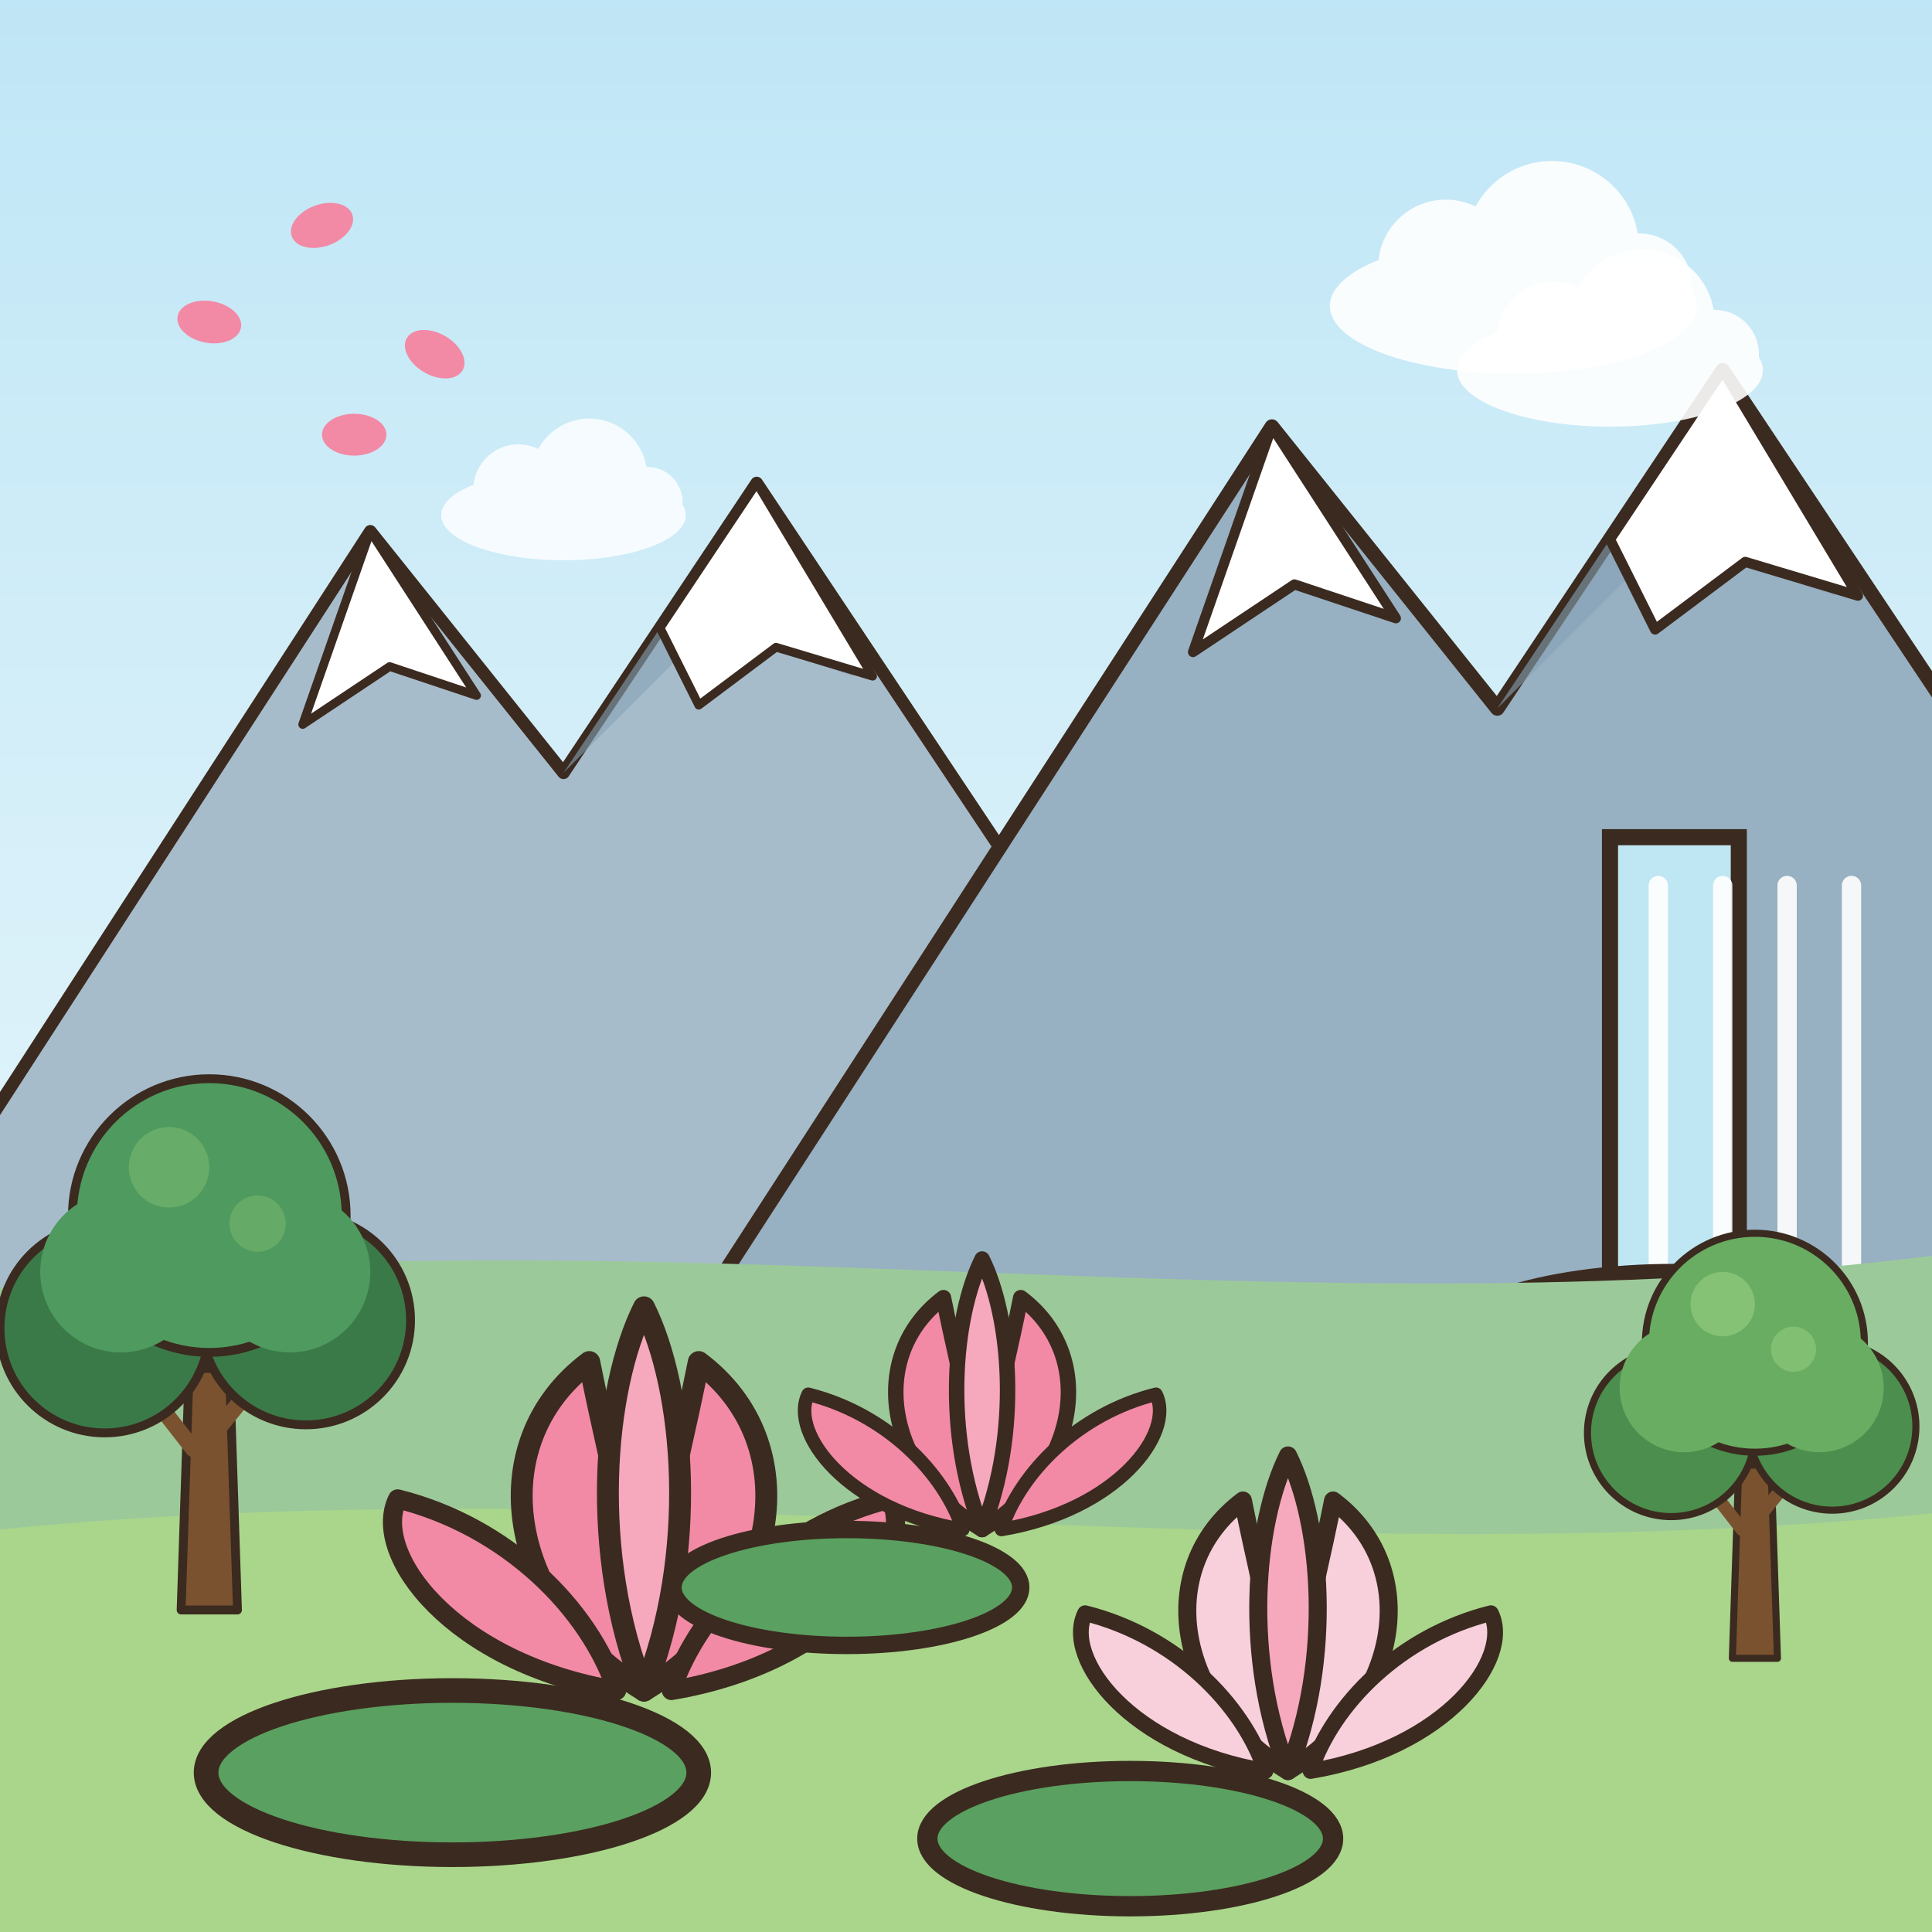
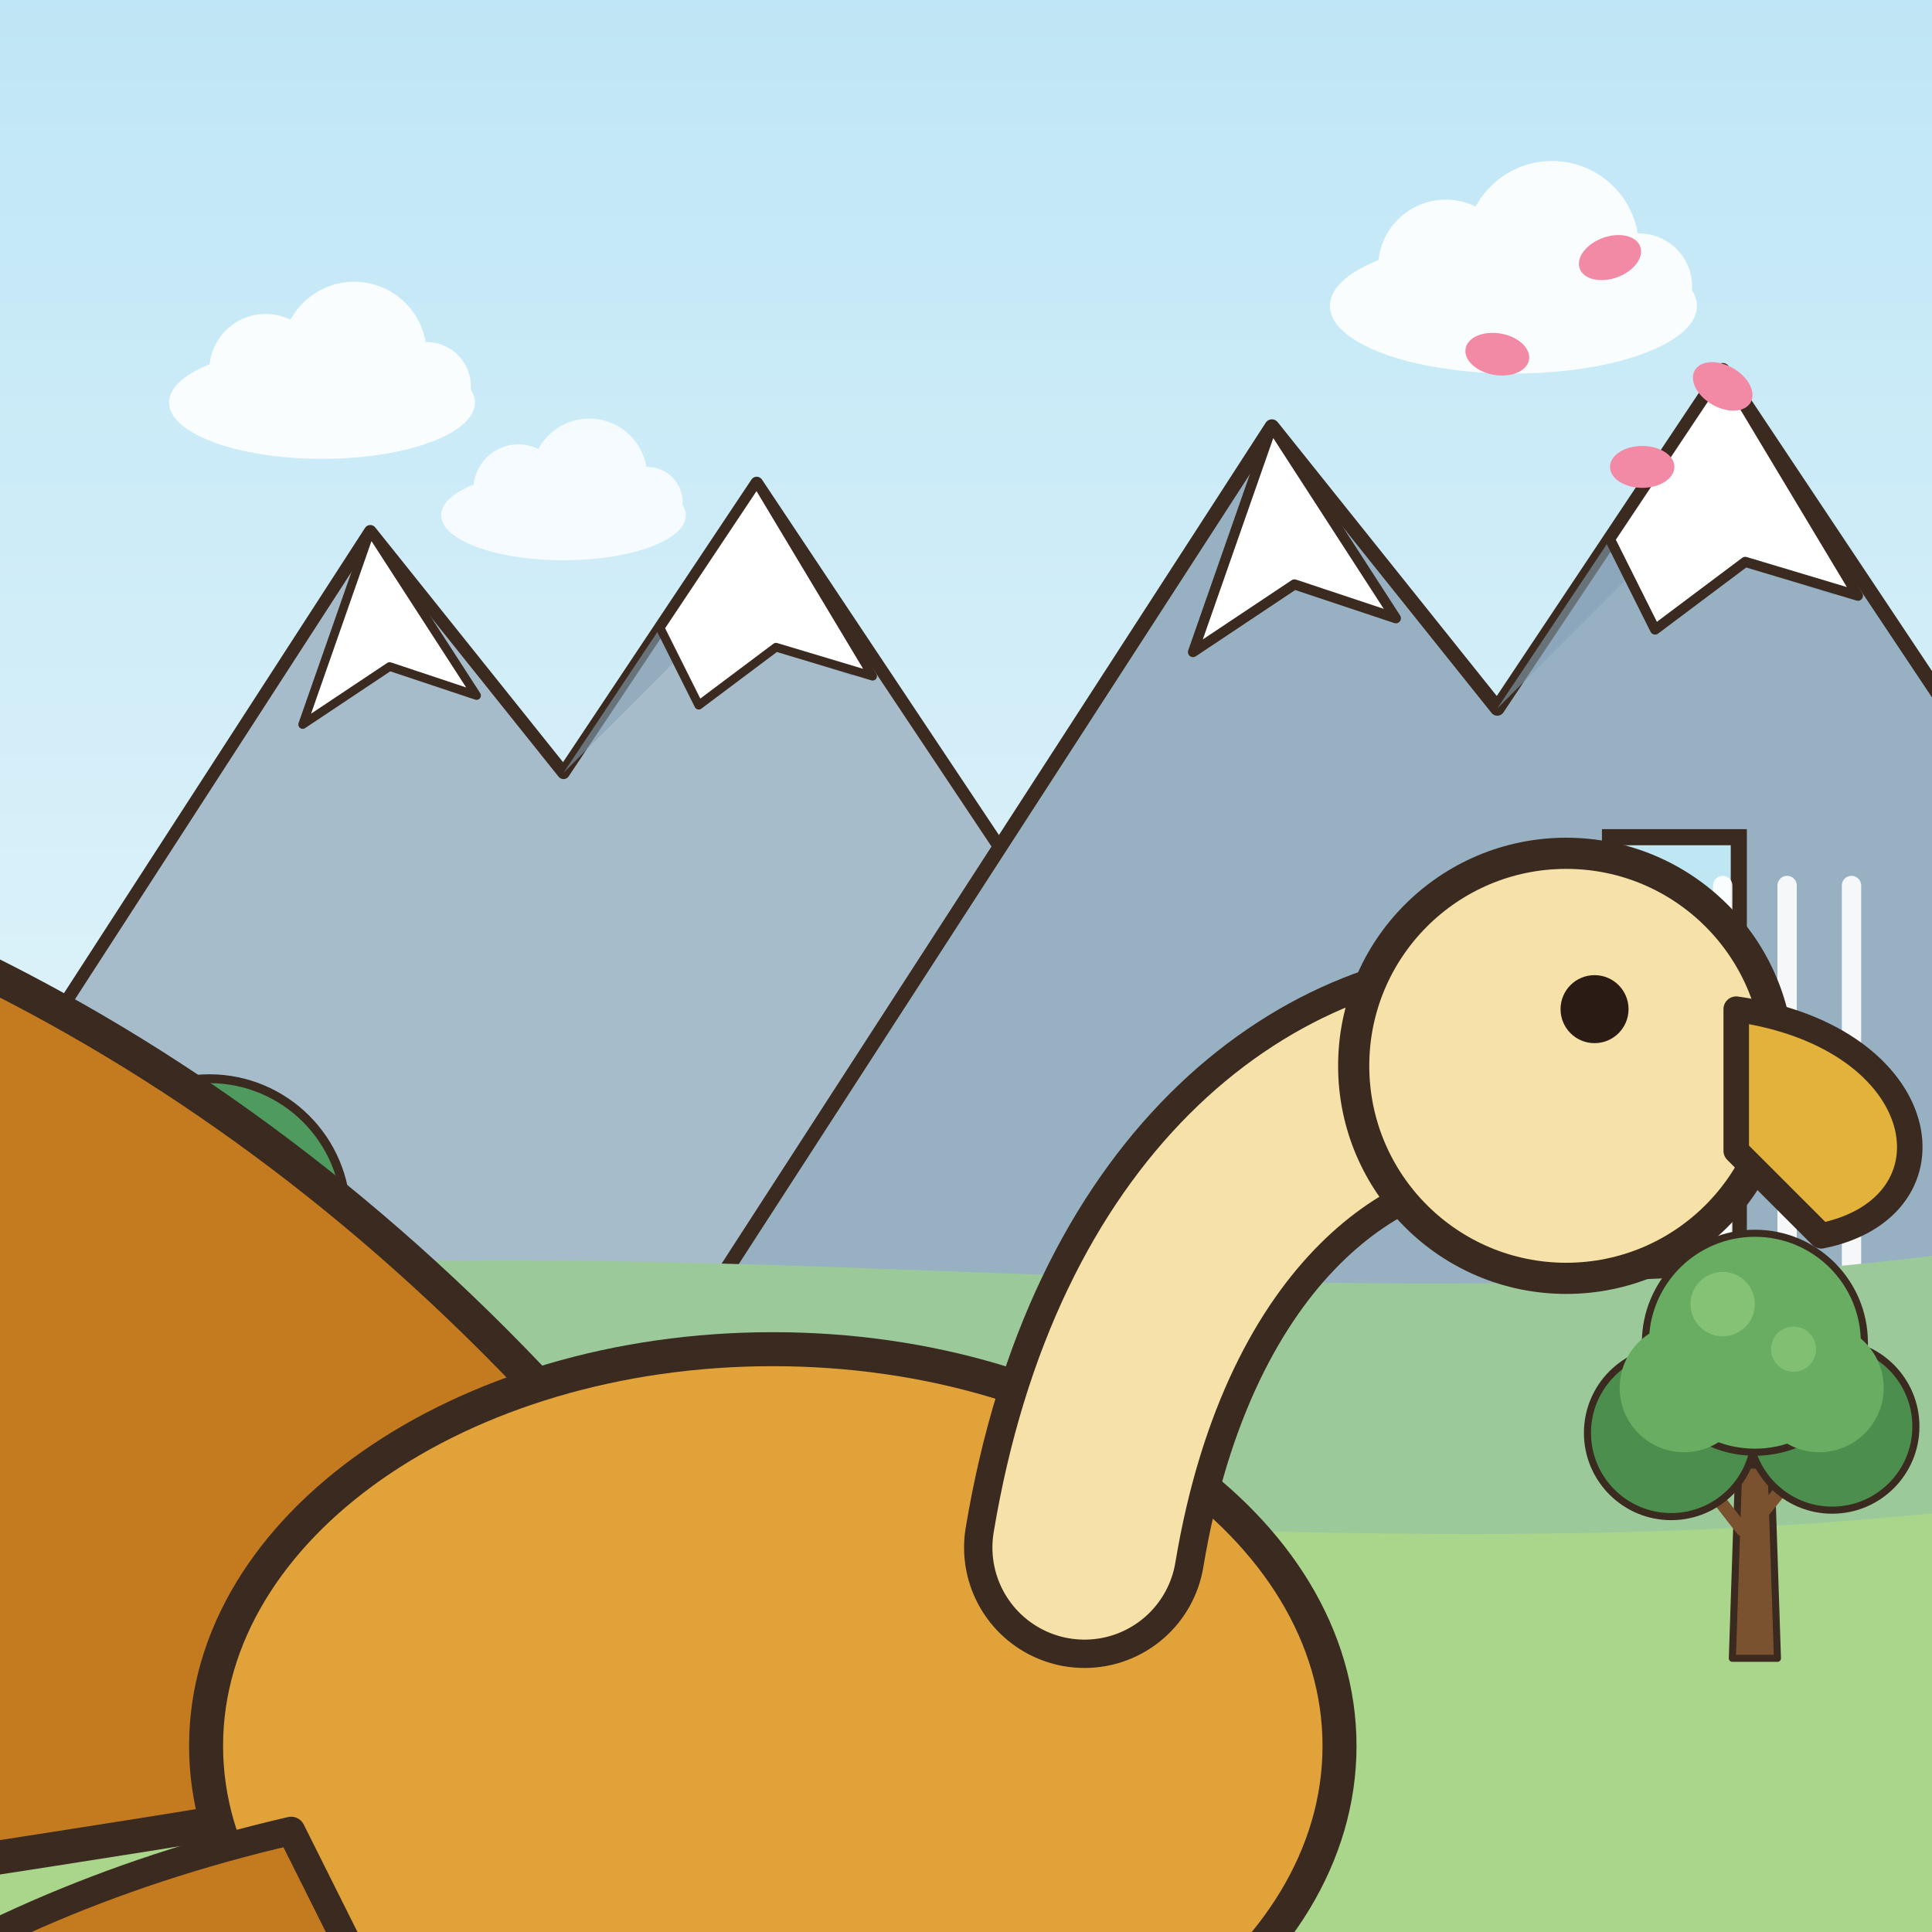
<svg xmlns="http://www.w3.org/2000/svg" viewBox="0 0 240 240" width="240" height="240" role="img">
  <defs>
    <linearGradient id="sky" x1="0" y1="0" x2="0" y2="1">
      <stop offset="0" stop-color="#bfe6f6" />
      <stop offset=".6" stop-color="#dff3fa" />
      <stop offset="1" stop-color="#f4fbfd" />
    </linearGradient>
    <linearGradient id="water" x1="0" y1="0" x2="0" y2="1">
      <stop offset="0" stop-color="#86cde3" />
      <stop offset="1" stop-color="#5cb0cf" />
    </linearGradient>
    <radialGradient id="glow" cx=".5" cy=".5" r=".5">
      <stop offset="0" stop-color="#fffbe6" />
      <stop offset="1" stop-color="#ffe9a8" stop-opacity="0" />
    </radialGradient>
  </defs>
  <rect x="0" y="0" width="240" height="240" rx="0" fill="url(#sky)" stroke="none" stroke-width="0" />
  <g transform="translate(188,38) scale(0.6,0.6)" opacity="0.9">
    <ellipse cx="0" cy="0" rx="38" ry="14" fill="#ffffff" stroke="none" stroke-width="2.5" />
    <circle cx="-14" cy="-8" r="14" fill="#ffffff" stroke="none" stroke-width="2.5" />
    <circle cx="8" cy="-12" r="18" fill="#ffffff" stroke="none" stroke-width="2.5" />
    <circle cx="26" cy="-4" r="11" fill="#ffffff" stroke="none" stroke-width="2.5" />
  </g>
  <g transform="translate(70,64) scale(0.4,0.4)" opacity="0.8">
    <ellipse cx="0" cy="0" rx="38" ry="14" fill="#ffffff" stroke="none" stroke-width="2.5" />
    <circle cx="-14" cy="-8" r="14" fill="#ffffff" stroke="none" stroke-width="2.5" />
    <circle cx="8" cy="-12" r="18" fill="#ffffff" stroke="none" stroke-width="2.5" />
    <circle cx="26" cy="-4" r="11" fill="#ffffff" stroke="none" stroke-width="2.5" />
  </g>
  <g transform="translate(70,168) scale(0.6,0.6)">
    <path d="M-150,0 L-40,-170 L0,-120 L40,-180 L160,0 Z" fill="#a7bccb" stroke="#3b2a1f" stroke-width="2.6" stroke-linejoin="round" stroke-linecap="round" />
    <path d="M40,-180 L60,-140 L30,-150 L10,-130 L0,-120 Z" fill="#86a2b6" stroke="none" stroke-width="2.5" stroke-linejoin="round" stroke-linecap="round" opacity="0.6" />
    <path d="M-40,-170 L-18,-136 L-36,-142 L-54,-130 Z" fill="#ffffff" stroke="#3b2a1f" stroke-width="1.8" stroke-linejoin="round" stroke-linecap="round" />
    <path d="M40,-180 L64,-140 L44,-146 L28,-134 L20,-150 Z" fill="#ffffff" stroke="#3b2a1f" stroke-width="1.8" stroke-linejoin="round" stroke-linecap="round" />
  </g>
  <g transform="translate(186,172) scale(0.7,0.7)">
    <path d="M-150,0 L-40,-170 L0,-120 L40,-180 L160,0 Z" fill="#97b0c2" stroke="#3b2a1f" stroke-width="2.6" stroke-linejoin="round" stroke-linecap="round" />
    <path d="M40,-180 L60,-140 L30,-150 L10,-130 L0,-120 Z" fill="#86a2b6" stroke="none" stroke-width="2.5" stroke-linejoin="round" stroke-linecap="round" opacity="0.6" />
    <path d="M-40,-170 L-18,-136 L-36,-142 L-54,-130 Z" fill="#ffffff" stroke="#3b2a1f" stroke-width="1.8" stroke-linejoin="round" stroke-linecap="round" />
    <path d="M40,-180 L64,-140 L44,-146 L28,-134 L20,-150 Z" fill="#ffffff" stroke="#3b2a1f" stroke-width="1.8" stroke-linejoin="round" stroke-linecap="round" />
  </g>
  <rect x="200.0" y="104" width="16" height="64" rx="0" fill="#bfe6f3" stroke="#3b2a1f" stroke-width="2" />
  <path d="M206.0,110 L206.0,162" fill="none" stroke="#ffffff" stroke-width="2.4" stroke-linejoin="round" stroke-linecap="round" opacity="0.9" />
  <path d="M214.0,110 L214.0,162" fill="none" stroke="#ffffff" stroke-width="2.4" stroke-linejoin="round" stroke-linecap="round" opacity="0.9" />
  <path d="M222.0,110 L222.0,162" fill="none" stroke="#ffffff" stroke-width="2.4" stroke-linejoin="round" stroke-linecap="round" opacity="0.9" />
  <path d="M230.0,110 L230.0,162" fill="none" stroke="#ffffff" stroke-width="2.4" stroke-linejoin="round" stroke-linecap="round" opacity="0.9" />
  <ellipse cx="208" cy="168" rx="30" ry="10" fill="#dff4fa" stroke="#3b2a1f" stroke-width="2" />
  <path d="M0,160 C80,150 160,166 240,156 L240,240 L0,240 Z" fill="#9cc99a" stroke="none" stroke-width="2.5" stroke-linejoin="round" stroke-linecap="round" />
  <path d="M0,190 C80,182 160,196 240,188 L240,240 L0,240 Z" fill="#a9d68b" stroke="none" stroke-width="2.5" stroke-linejoin="round" stroke-linecap="round" />
  <g transform="translate(26,200) scale(0.5,0.5)">
    <path d="M-7,0 L-5,-60 L5,-60 L7,0 Z" fill="#7a5230" stroke="#3b2a1f" stroke-width="2.2" stroke-linejoin="round" stroke-linecap="round" />
    <path d="M-4,-40 L-18,-58 M3,-46 L16,-62" fill="none" stroke="#7a5230" stroke-width="4" stroke-linejoin="round" stroke-linecap="round" />
    <circle cx="-26" cy="-70" r="26" fill="#3a7a48" stroke="#3b2a1f" stroke-width="2.2" />
    <circle cx="24" cy="-72" r="26" fill="#3a7a48" stroke="#3b2a1f" stroke-width="2.2" />
    <circle cx="0" cy="-98" r="34" fill="#4f9a5f" stroke="#3b2a1f" stroke-width="2.2" />
    <circle cx="-22" cy="-84" r="20" fill="#4f9a5f" stroke="none" stroke-width="2.5" />
    <circle cx="20" cy="-84" r="20" fill="#4f9a5f" stroke="none" stroke-width="2.5" />
    <circle cx="-10" cy="-110" r="10" fill="#6db06a" stroke="none" stroke-width="2.5" opacity="0.8" />
    <circle cx="12" cy="-96" r="7" fill="#6db06a" stroke="none" stroke-width="2.5" opacity="0.7" />
  </g>
  <g transform="translate(218,206) scale(0.4,0.4)">
    <path d="M-7,0 L-5,-60 L5,-60 L7,0 Z" fill="#7a5230" stroke="#3b2a1f" stroke-width="2.2" stroke-linejoin="round" stroke-linecap="round" />
    <path d="M-4,-40 L-18,-58 M3,-46 L16,-62" fill="none" stroke="#7a5230" stroke-width="4" stroke-linejoin="round" stroke-linecap="round" />
    <circle cx="-26" cy="-70" r="26" fill="#4b8e4d" stroke="#3b2a1f" stroke-width="2.2" />
    <circle cx="24" cy="-72" r="26" fill="#4b8e4d" stroke="#3b2a1f" stroke-width="2.2" />
    <circle cx="0" cy="-98" r="34" fill="#68ad62" stroke="#3b2a1f" stroke-width="2.2" />
    <circle cx="-22" cy="-84" r="20" fill="#68ad62" stroke="none" stroke-width="2.5" />
    <circle cx="20" cy="-84" r="20" fill="#68ad62" stroke="none" stroke-width="2.5" />
    <circle cx="-10" cy="-110" r="10" fill="#8cc77a" stroke="none" stroke-width="2.5" opacity="0.8" />
    <circle cx="12" cy="-96" r="7" fill="#8cc77a" stroke="none" stroke-width="2.5" opacity="0.7" />
  </g>
-   <g transform="translate(80,210) scale(1.7,1.7)">
-     <ellipse cx="-14" cy="6" rx="18" ry="6" fill="#5aa060" stroke="#3b2a1f" stroke-width="1.8" />
-     <path d="M0,0 C-10,-6 -12,-18 -4,-24 C-2,-14 0,-8 0,0 Z" fill="#f28aa6" stroke="#3b2a1f" stroke-width="1.6" stroke-linejoin="round" stroke-linecap="round" />
-     <path d="M0,0 C10,-6 12,-18 4,-24 C2,-14 0,-8 0,0 Z" fill="#f28aa6" stroke="#3b2a1f" stroke-width="1.6" stroke-linejoin="round" stroke-linecap="round" />
-     <path d="M0,0 C-4,-10 -3,-22 0,-28 C3,-22 4,-10 0,0 Z" fill="#f6a8bd" stroke="#3b2a1f" stroke-width="1.6" stroke-linejoin="round" stroke-linecap="round" />
-     <path d="M-2,0 C-14,-2 -20,-10 -18,-14 C-10,-12 -4,-6 -2,0 Z M2,0 C14,-2 20,-10 18,-14 C10,-12 4,-6 2,0 Z" fill="#f28aa6" stroke="#3b2a1f" stroke-width="1.4" stroke-linejoin="round" stroke-linecap="round" />
+   <g transform="translate(112,308.4) scale(1.6,1.6)">
+     <g transform="translate(-10,0) scale(1.1,1.1)">
+       <g transform="translate(0,0) scale(1,1)">
+         <path d="M-10,-70 C-60,-130 -130,-128 -170,-104 C-130,-100 -100,-84 -86,-66 C-110,-60 -126,-46 -132,-30 C-90,-40 -50,-44 -20,-50 Z" fill="#c47a1e" stroke="#3b2a1f" stroke-width="2.4" stroke-linejoin="round" stroke-linecap="round" />
+         <path d="M-130,-108 L-100,-92 M-120,-60 L-90,-56" fill="none" stroke="#4a2e18" stroke-width="2" stroke-linejoin="round" stroke-linecap="round" />
+         <ellipse cx="0" cy="-52" rx="40" ry="28" fill="#e2a23a" stroke="#3b2a1f" stroke-width="2.4" />
+         <path d="M-34,-46 C-60,-40 -78,-26 -84,-12 C-60,-20 -42,-26 -26,-30 Z" fill="#c47a1e" stroke="#3b2a1f" stroke-width="2" stroke-linejoin="round" stroke-linecap="round" />
+         <path d="M22,-66 C26,-90 40,-100 52,-100" fill="none" stroke="#3b2a1f" stroke-width="17" stroke-linejoin="round" stroke-linecap="round" />
+         <path d="M22,-66 C26,-90 40,-100 52,-100" fill="none" stroke="#f6e2a8" stroke-width="13" stroke-linejoin="round" stroke-linecap="round" />
+         <circle cx="56" cy="-100" r="15" fill="#f6e2a8" stroke="#3b2a1f" stroke-width="2.2" />
+         <path d="M68,-104 C82,-102 84,-90 74,-88 L68,-94 Z" fill="#e2b23a" stroke="#3b2a1f" stroke-width="1.8" stroke-linejoin="round" stroke-linecap="round" />
+         <circle cx="58" cy="-104" r="2.4" fill="#2a1c14" stroke="none" stroke-width="2.5" />
+         <path d="M-6,-26 L-10,0 M8,-26 L12,0 M-16,0 L-4,0 M4,0 L18,0" fill="none" stroke="#d2a23a" stroke-width="3.4" stroke-linejoin="round" stroke-linecap="round" />
+       </g>
+     </g>
  </g>
-   <g transform="translate(160,220) scale(1.4,1.4)">
-     <ellipse cx="-14" cy="6" rx="18" ry="6" fill="#5aa060" stroke="#3b2a1f" stroke-width="1.8" />
-     <path d="M0,0 C-10,-6 -12,-18 -4,-24 C-2,-14 0,-8 0,0 Z" fill="#f7d0dc" stroke="#3b2a1f" stroke-width="1.6" stroke-linejoin="round" stroke-linecap="round" />
-     <path d="M0,0 C10,-6 12,-18 4,-24 C2,-14 0,-8 0,0 Z" fill="#f7d0dc" stroke="#3b2a1f" stroke-width="1.6" stroke-linejoin="round" stroke-linecap="round" />
-     <path d="M0,0 C-4,-10 -3,-22 0,-28 C3,-22 4,-10 0,0 Z" fill="#f6a8bd" stroke="#3b2a1f" stroke-width="1.6" stroke-linejoin="round" stroke-linecap="round" />
-     <path d="M-2,0 C-14,-2 -20,-10 -18,-14 C-10,-12 -4,-6 -2,0 Z M2,0 C14,-2 20,-10 18,-14 C10,-12 4,-6 2,0 Z" fill="#f7d0dc" stroke="#3b2a1f" stroke-width="1.4" stroke-linejoin="round" stroke-linecap="round" />
-   </g>
-   <g transform="translate(122,190) scale(1.2,1.2)">
-     <ellipse cx="-14" cy="6" rx="18" ry="6" fill="#5aa060" stroke="#3b2a1f" stroke-width="1.8" />
-     <path d="M0,0 C-10,-6 -12,-18 -4,-24 C-2,-14 0,-8 0,0 Z" fill="#f28aa6" stroke="#3b2a1f" stroke-width="1.6" stroke-linejoin="round" stroke-linecap="round" />
-     <path d="M0,0 C10,-6 12,-18 4,-24 C2,-14 0,-8 0,0 Z" fill="#f28aa6" stroke="#3b2a1f" stroke-width="1.6" stroke-linejoin="round" stroke-linecap="round" />
-     <path d="M0,0 C-4,-10 -3,-22 0,-28 C3,-22 4,-10 0,0 Z" fill="#f6a8bd" stroke="#3b2a1f" stroke-width="1.6" stroke-linejoin="round" stroke-linecap="round" />
-     <path d="M-2,0 C-14,-2 -20,-10 -18,-14 C-10,-12 -4,-6 -2,0 Z M2,0 C14,-2 20,-10 18,-14 C10,-12 4,-6 2,0 Z" fill="#f28aa6" stroke="#3b2a1f" stroke-width="1.4" stroke-linejoin="round" stroke-linecap="round" />
-   </g>
-   <g transform="translate(200,40) scale(1,1)">
+   <g transform="translate(40,44) scale(1,1)">
    <g transform="translate(0,6) scale(0.5,0.5)" opacity="0.9">
      <ellipse cx="0" cy="0" rx="38" ry="14" fill="#ffffff" stroke="none" stroke-width="2.5" />
      <circle cx="-14" cy="-8" r="14" fill="#ffffff" stroke="none" stroke-width="2.5" />
      <circle cx="8" cy="-12" r="18" fill="#ffffff" stroke="none" stroke-width="2.5" />
      <circle cx="26" cy="-4" r="11" fill="#ffffff" stroke="none" stroke-width="2.5" />
    </g>
  </g>
-   <g transform="translate(40,40) scale(1,1)">
+   <g transform="translate(200,44) scale(1,1)">
    <g transform="translate(-14,0) rotate(10) scale(1,1)">
      <ellipse cx="0" cy="0" rx="4" ry="2.6" fill="#f28aa6" stroke="none" stroke-width="2.5" />
    </g>
    <g transform="translate(0,-12) rotate(-20) scale(1,1)">
      <ellipse cx="0" cy="0" rx="4" ry="2.6" fill="#f28aa6" stroke="none" stroke-width="2.5" />
    </g>
    <g transform="translate(14,4) rotate(30) scale(1,1)">
      <ellipse cx="0" cy="0" rx="4" ry="2.6" fill="#f28aa6" stroke="none" stroke-width="2.5" />
    </g>
    <g transform="translate(4,14) scale(1,1)">
      <ellipse cx="0" cy="0" rx="4" ry="2.6" fill="#f28aa6" stroke="none" stroke-width="2.5" />
    </g>
  </g>
</svg>
